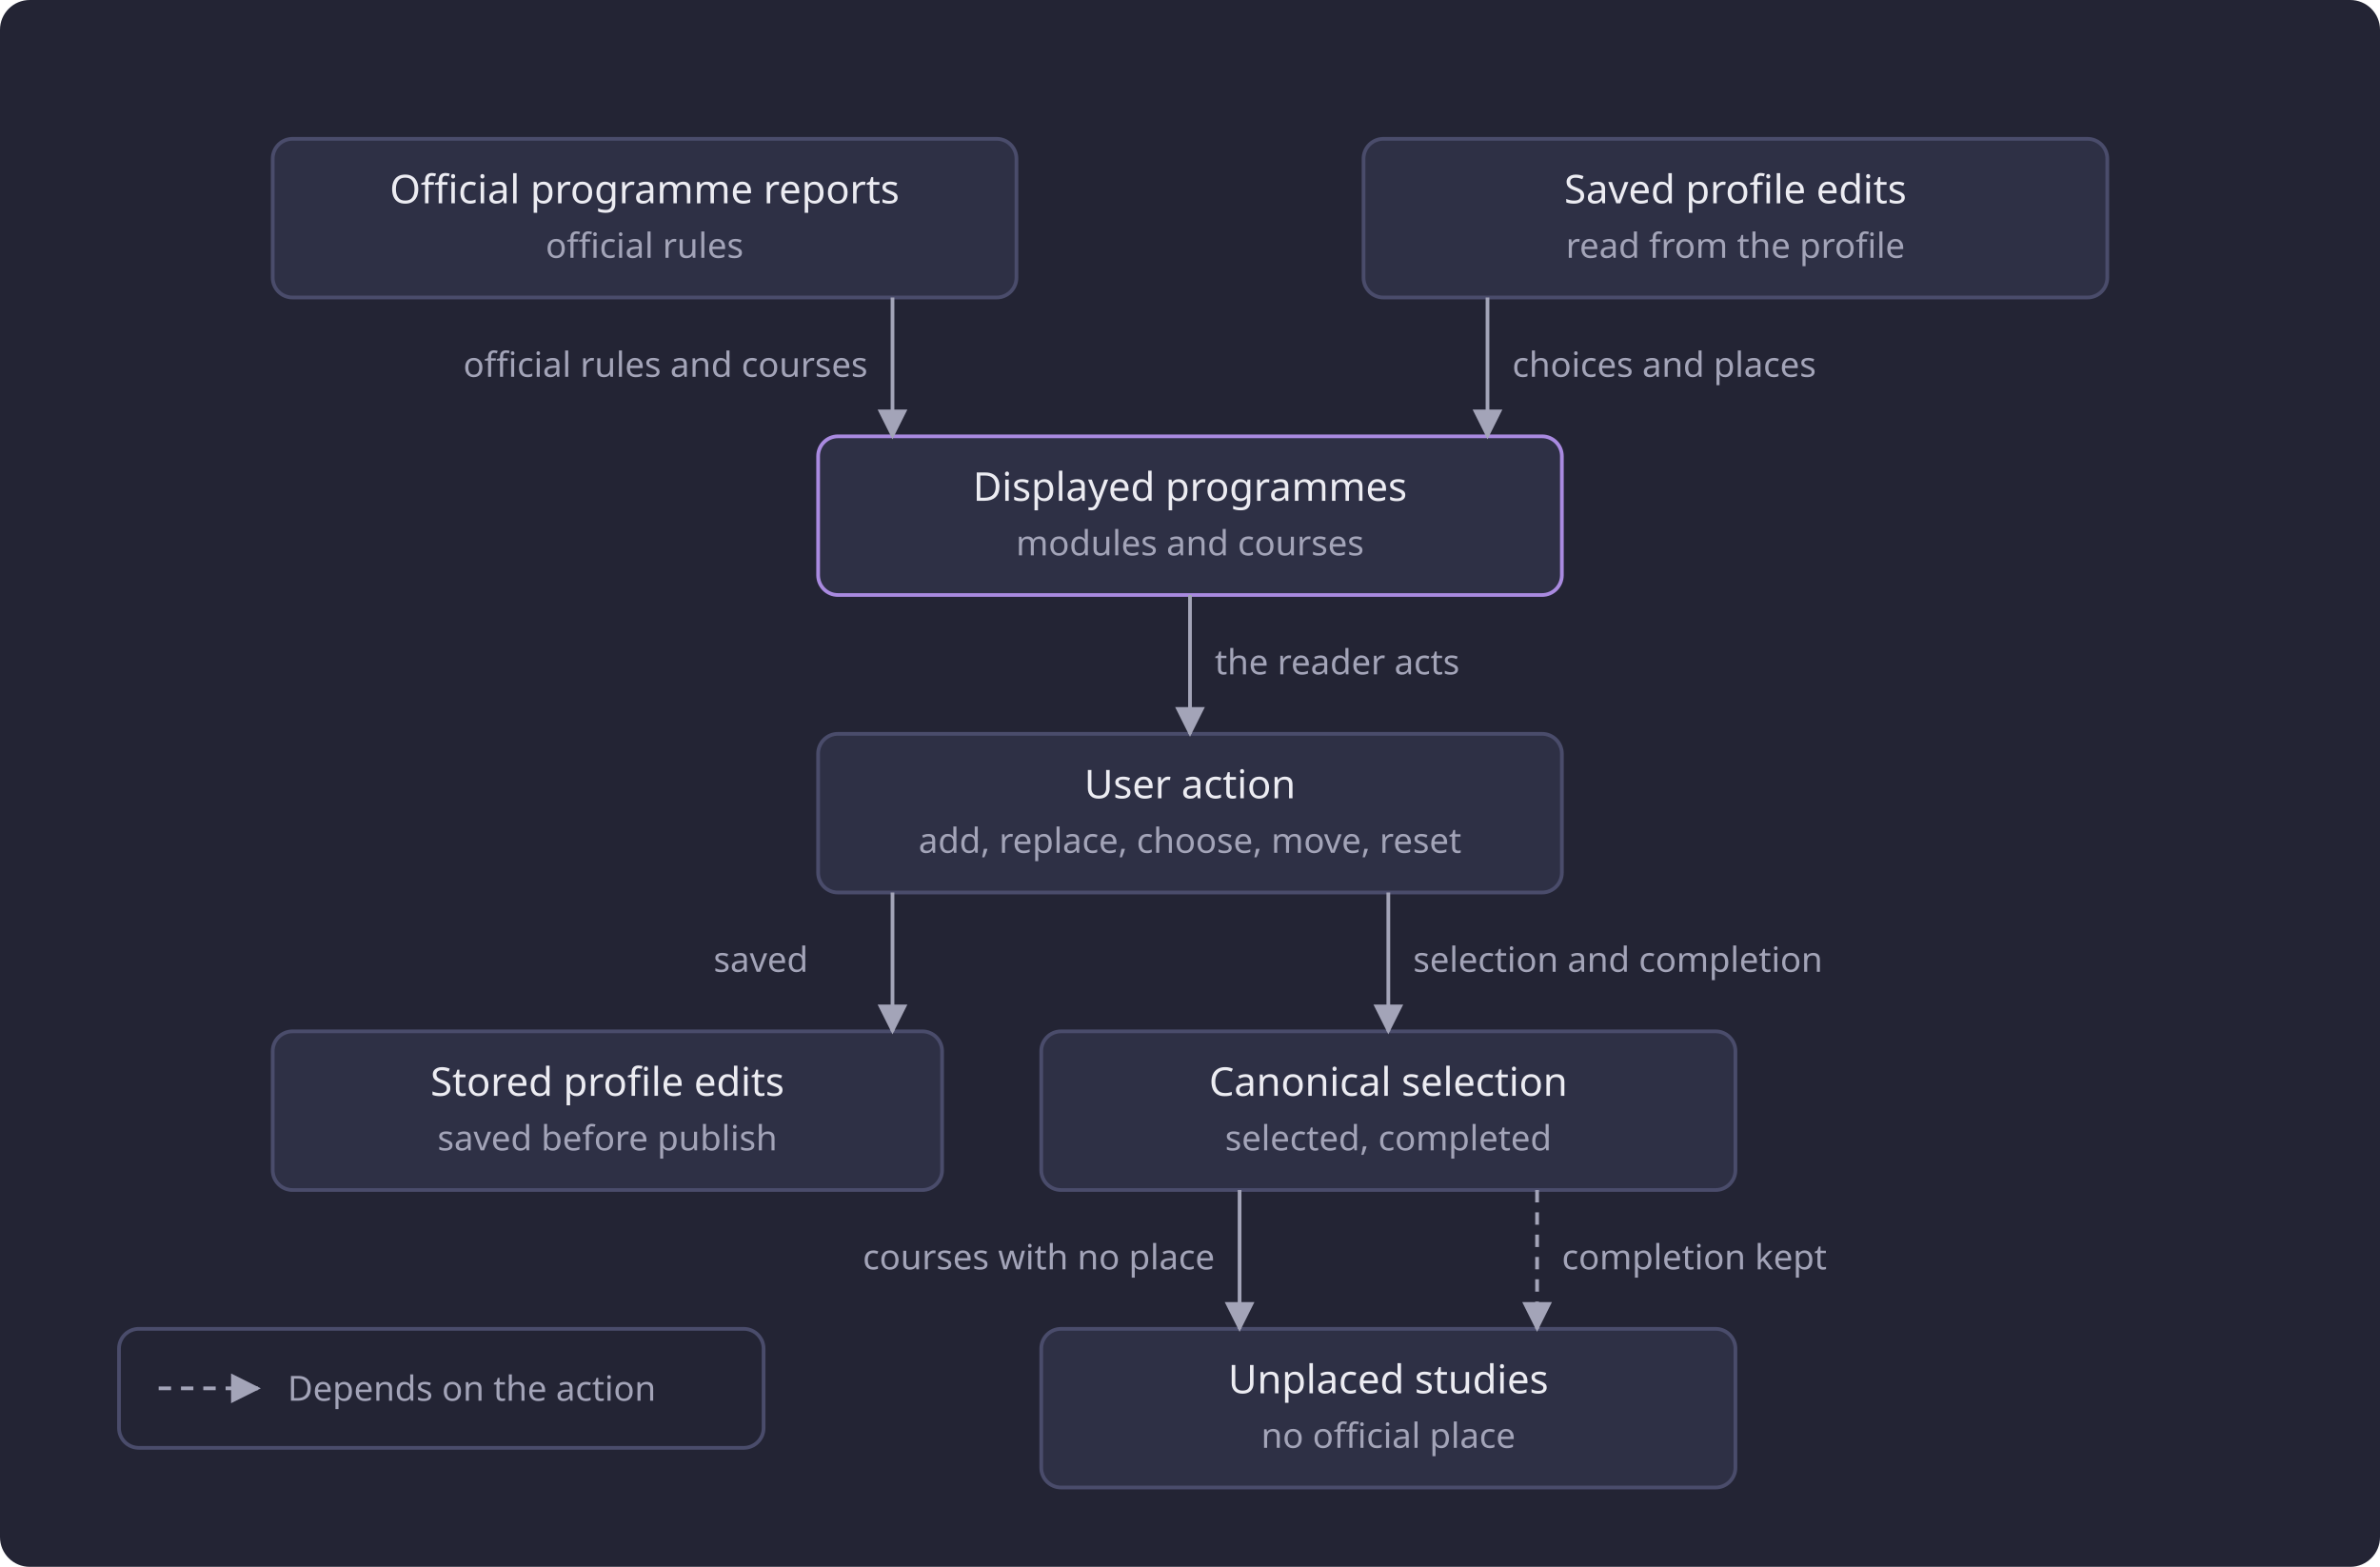
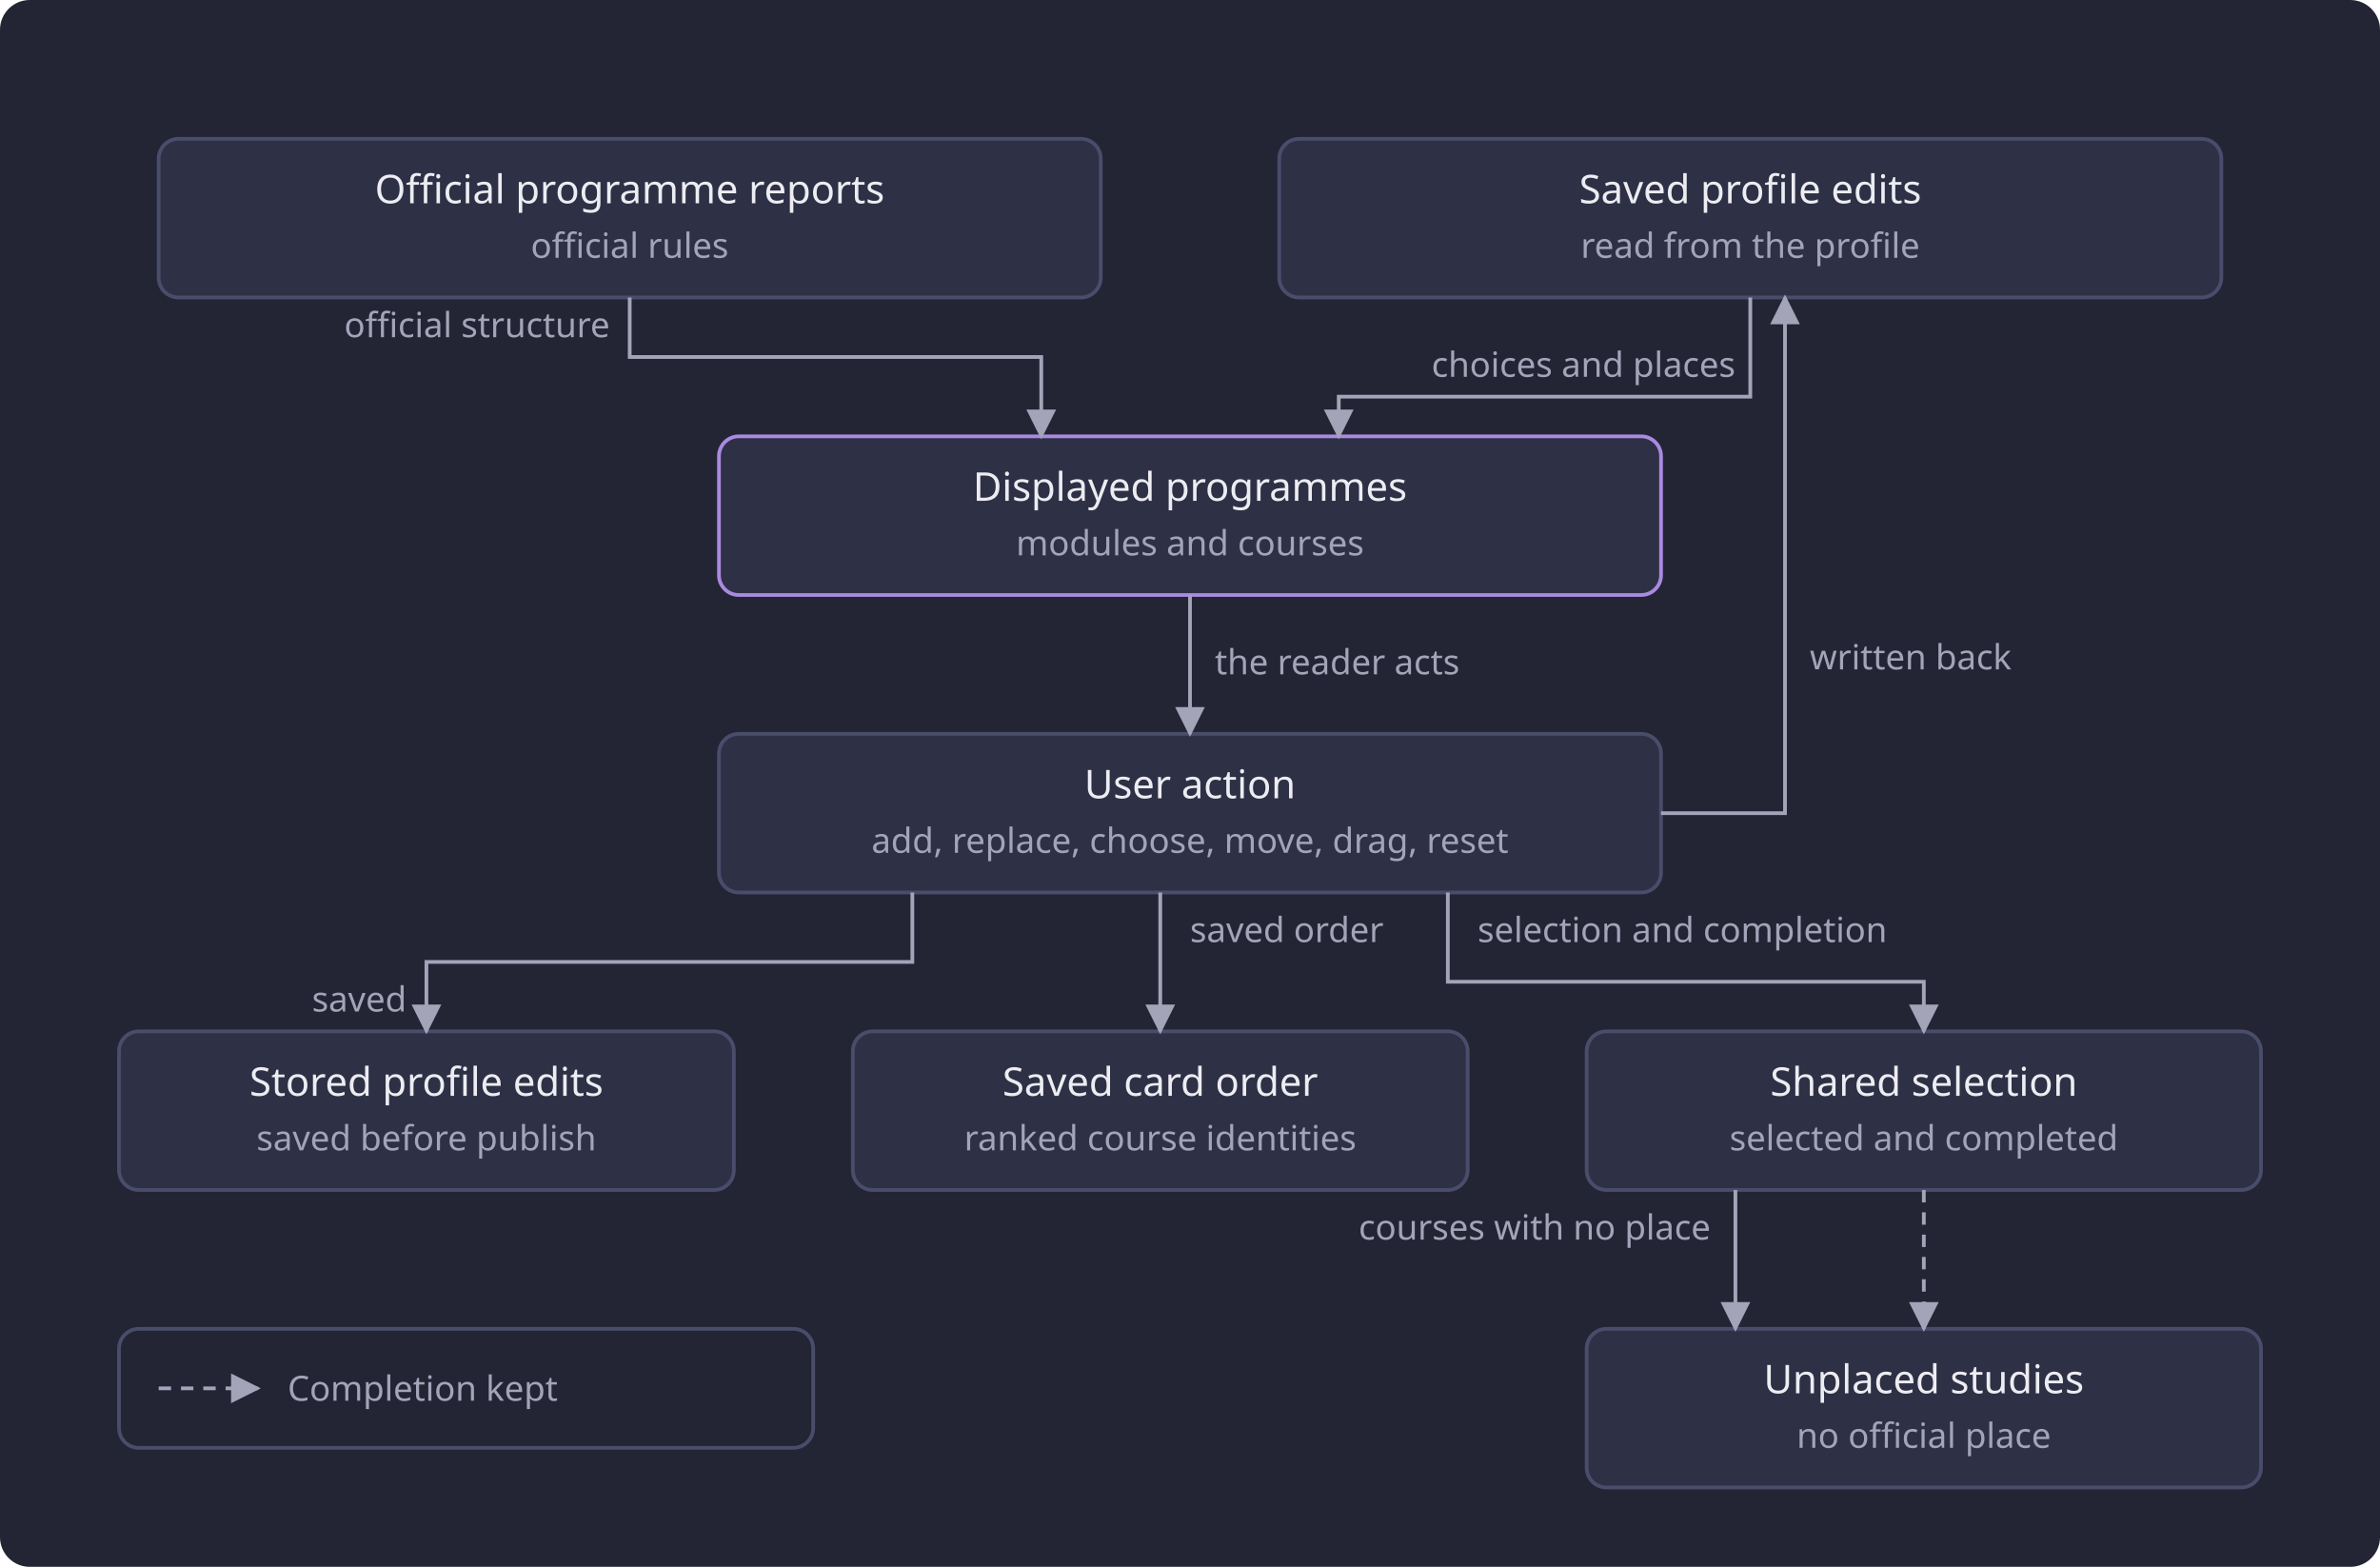
<svg xmlns="http://www.w3.org/2000/svg" viewBox="0 0 960 632" role="img" aria-labelledby="t d" font-family="system-ui, sans-serif">
  <defs>
    <marker id="arrow" viewBox="0 0 10 10" refX="9" refY="5" markerWidth="8" markerHeight="8" orient="auto-start-reverse">
      <path d="M0 0 L10 5 L0 10 z" fill="#a3a4b8" />
    </marker>
  </defs>
  <rect width="960" height="632" rx="12" fill="#232434" />
-   <rect x="110" y="56" width="300" height="64" rx="8" fill="#2e3045" stroke="#4a4c6b" stroke-width="1.5" />
-   <text x="260" y="82" text-anchor="middle" font-size="16" fill="#ececf2">Official programme reports</text>
-   <text x="260" y="104" text-anchor="middle" font-size="14" fill="#a3a4b8">official rules</text>
-   <rect x="550" y="56" width="300" height="64" rx="8" fill="#2e3045" stroke="#4a4c6b" stroke-width="1.5" />
-   <text x="700" y="82" text-anchor="middle" font-size="16" fill="#ececf2">Saved profile edits</text>
-   <text x="700" y="104" text-anchor="middle" font-size="14" fill="#a3a4b8">read from the profile</text>
-   <rect x="330" y="176" width="300" height="64" rx="8" fill="#2e3045" stroke="#a98ae0" stroke-width="1.5" />
+   <rect x="64" y="56" width="380" height="64" rx="8" fill="#2e3045" stroke="#4a4c6b" stroke-width="1.5" />
+   <text x="254" y="82" text-anchor="middle" font-size="16" fill="#ececf2">Official programme reports</text>
+   <text x="254" y="104" text-anchor="middle" font-size="14" fill="#a3a4b8">official rules</text>
+   <rect x="516" y="56" width="380" height="64" rx="8" fill="#2e3045" stroke="#4a4c6b" stroke-width="1.5" />
+   <text x="706" y="82" text-anchor="middle" font-size="16" fill="#ececf2">Saved profile edits</text>
+   <text x="706" y="104" text-anchor="middle" font-size="14" fill="#a3a4b8">read from the profile</text>
+   <rect x="290" y="176" width="380" height="64" rx="8" fill="#2e3045" stroke="#a98ae0" stroke-width="1.5" />
  <text x="480" y="202" text-anchor="middle" font-size="16" fill="#ececf2">Displayed programmes</text>
  <text x="480" y="224" text-anchor="middle" font-size="14" fill="#a3a4b8">modules and courses</text>
-   <rect x="330" y="296" width="300" height="64" rx="8" fill="#2e3045" stroke="#4a4c6b" stroke-width="1.5" />
+   <rect x="290" y="296" width="380" height="64" rx="8" fill="#2e3045" stroke="#4a4c6b" stroke-width="1.5" />
  <text x="480" y="322" text-anchor="middle" font-size="16" fill="#ececf2">User action</text>
-   <text x="480" y="344" text-anchor="middle" font-size="14" fill="#a3a4b8">add, replace, choose, move, reset</text>
-   <rect x="110" y="416" width="270" height="64" rx="8" fill="#2e3045" stroke="#4a4c6b" stroke-width="1.5" />
-   <text x="245" y="442" text-anchor="middle" font-size="16" fill="#ececf2">Stored profile edits</text>
-   <text x="245" y="464" text-anchor="middle" font-size="14" fill="#a3a4b8">saved before publish</text>
-   <rect x="420" y="416" width="280" height="64" rx="8" fill="#2e3045" stroke="#4a4c6b" stroke-width="1.5" />
-   <text x="560" y="442" text-anchor="middle" font-size="16" fill="#ececf2">Canonical selection</text>
-   <text x="560" y="464" text-anchor="middle" font-size="14" fill="#a3a4b8">selected, completed</text>
-   <rect x="420" y="536" width="280" height="64" rx="8" fill="#2e3045" stroke="#4a4c6b" stroke-width="1.5" />
-   <text x="560" y="562" text-anchor="middle" font-size="16" fill="#ececf2">Unplaced studies</text>
-   <text x="560" y="584" text-anchor="middle" font-size="14" fill="#a3a4b8">no official place</text>
-   <line x1="360" y1="120" x2="360" y2="176" stroke="#a3a4b8" stroke-width="1.5" marker-end="url(#arrow)" />
-   <text x="350" y="152" text-anchor="end" font-size="14" fill="#a3a4b8">official rules and courses</text>
-   <line x1="600" y1="120" x2="600" y2="176" stroke="#a3a4b8" stroke-width="1.5" marker-end="url(#arrow)" />
-   <text x="610" y="152" font-size="14" fill="#a3a4b8">choices and places</text>
+   <text x="480" y="344" text-anchor="middle" font-size="14" fill="#a3a4b8">add, replace, choose, move, drag, reset</text>
+   <rect x="48" y="416" width="248" height="64" rx="8" fill="#2e3045" stroke="#4a4c6b" stroke-width="1.5" />
+   <text x="172" y="442" text-anchor="middle" font-size="16" fill="#ececf2">Stored profile edits</text>
+   <text x="172" y="464" text-anchor="middle" font-size="14" fill="#a3a4b8">saved before publish</text>
+   <rect x="344" y="416" width="248" height="64" rx="8" fill="#2e3045" stroke="#4a4c6b" stroke-width="1.5" />
+   <text x="468" y="442" text-anchor="middle" font-size="16" fill="#ececf2">Saved card order</text>
+   <text x="468" y="464" text-anchor="middle" font-size="14" fill="#a3a4b8">ranked course identities</text>
+   <rect x="640" y="416" width="272" height="64" rx="8" fill="#2e3045" stroke="#4a4c6b" stroke-width="1.5" />
+   <text x="776" y="442" text-anchor="middle" font-size="16" fill="#ececf2">Shared selection</text>
+   <text x="776" y="464" text-anchor="middle" font-size="14" fill="#a3a4b8">selected and completed</text>
+   <rect x="640" y="536" width="272" height="64" rx="8" fill="#2e3045" stroke="#4a4c6b" stroke-width="1.5" />
+   <text x="776" y="562" text-anchor="middle" font-size="16" fill="#ececf2">Unplaced studies</text>
+   <text x="776" y="584" text-anchor="middle" font-size="14" fill="#a3a4b8">no official place</text>
+   <polyline points="254,120 254,144 420,144 420,176" fill="none" stroke="#a3a4b8" stroke-width="1.5" marker-end="url(#arrow)" />
+   <text x="246" y="136" text-anchor="end" font-size="14" fill="#a3a4b8">official structure</text>
+   <polyline points="706,120 706,160 540,160 540,176" fill="none" stroke="#a3a4b8" stroke-width="1.5" marker-end="url(#arrow)" />
+   <text x="700" y="152" text-anchor="end" font-size="14" fill="#a3a4b8">choices and places</text>
  <line x1="480" y1="240" x2="480" y2="296" stroke="#a3a4b8" stroke-width="1.5" marker-end="url(#arrow)" />
  <text x="490" y="272" font-size="14" fill="#a3a4b8">the reader acts</text>
-   <line x1="360" y1="360" x2="360" y2="416" stroke="#a3a4b8" stroke-width="1.5" marker-end="url(#arrow)" />
-   <text x="326" y="392" text-anchor="end" font-size="14" fill="#a3a4b8">saved</text>
-   <line x1="560" y1="360" x2="560" y2="416" stroke="#a3a4b8" stroke-width="1.5" marker-end="url(#arrow)" />
-   <text x="570" y="392" font-size="14" fill="#a3a4b8">selection and completion</text>
-   <line x1="500" y1="480" x2="500" y2="536" stroke="#a3a4b8" stroke-width="1.5" marker-end="url(#arrow)" />
-   <text x="490" y="512" text-anchor="end" font-size="14" fill="#a3a4b8">courses with no place</text>
-   <line x1="620" y1="480" x2="620" y2="536" stroke="#a3a4b8" stroke-width="1.5" stroke-dasharray="5 4" marker-end="url(#arrow)" />
-   <text x="630" y="512" font-size="14" fill="#a3a4b8">completion kept</text>
-   <rect x="48" y="536" width="260" height="48" rx="8" fill="none" stroke="#4a4c6b" stroke-width="1.5" />
+   <polyline points="368,360 368,388 172,388 172,416" fill="none" stroke="#a3a4b8" stroke-width="1.5" marker-end="url(#arrow)" />
+   <text x="164" y="408" text-anchor="end" font-size="14" fill="#a3a4b8">saved</text>
+   <line x1="468" y1="360" x2="468" y2="416" stroke="#a3a4b8" stroke-width="1.5" marker-end="url(#arrow)" />
+   <text x="480" y="380" font-size="14" fill="#a3a4b8">saved order</text>
+   <polyline points="584,360 584,396 776,396 776,416" fill="none" stroke="#a3a4b8" stroke-width="1.5" marker-end="url(#arrow)" />
+   <text x="596" y="380" font-size="14" fill="#a3a4b8">selection and completion</text>
+   <line x1="700" y1="480" x2="700" y2="536" stroke="#a3a4b8" stroke-width="1.5" marker-end="url(#arrow)" />
+   <text x="690" y="500" text-anchor="end" font-size="14" fill="#a3a4b8">courses with no place</text>
+   <line x1="776" y1="480" x2="776" y2="536" stroke="#a3a4b8" stroke-width="1.5" stroke-dasharray="5 4" marker-end="url(#arrow)" />
+   <polyline points="670,328 720,328 720,120" fill="none" stroke="#a3a4b8" stroke-width="1.5" marker-end="url(#arrow)" />
+   <text x="730" y="270" font-size="14" fill="#a3a4b8">written back</text>
+   <rect x="48" y="536" width="280" height="48" rx="8" fill="none" stroke="#4a4c6b" stroke-width="1.5" />
  <line x1="64" y1="560" x2="104" y2="560" stroke="#a3a4b8" stroke-width="1.5" stroke-dasharray="5 4" marker-end="url(#arrow)" />
-   <text x="116" y="565" font-size="14" fill="#a3a4b8">Depends on the action</text>
+   <text x="116" y="565" font-size="14" fill="#a3a4b8">Completion kept</text>
</svg>
